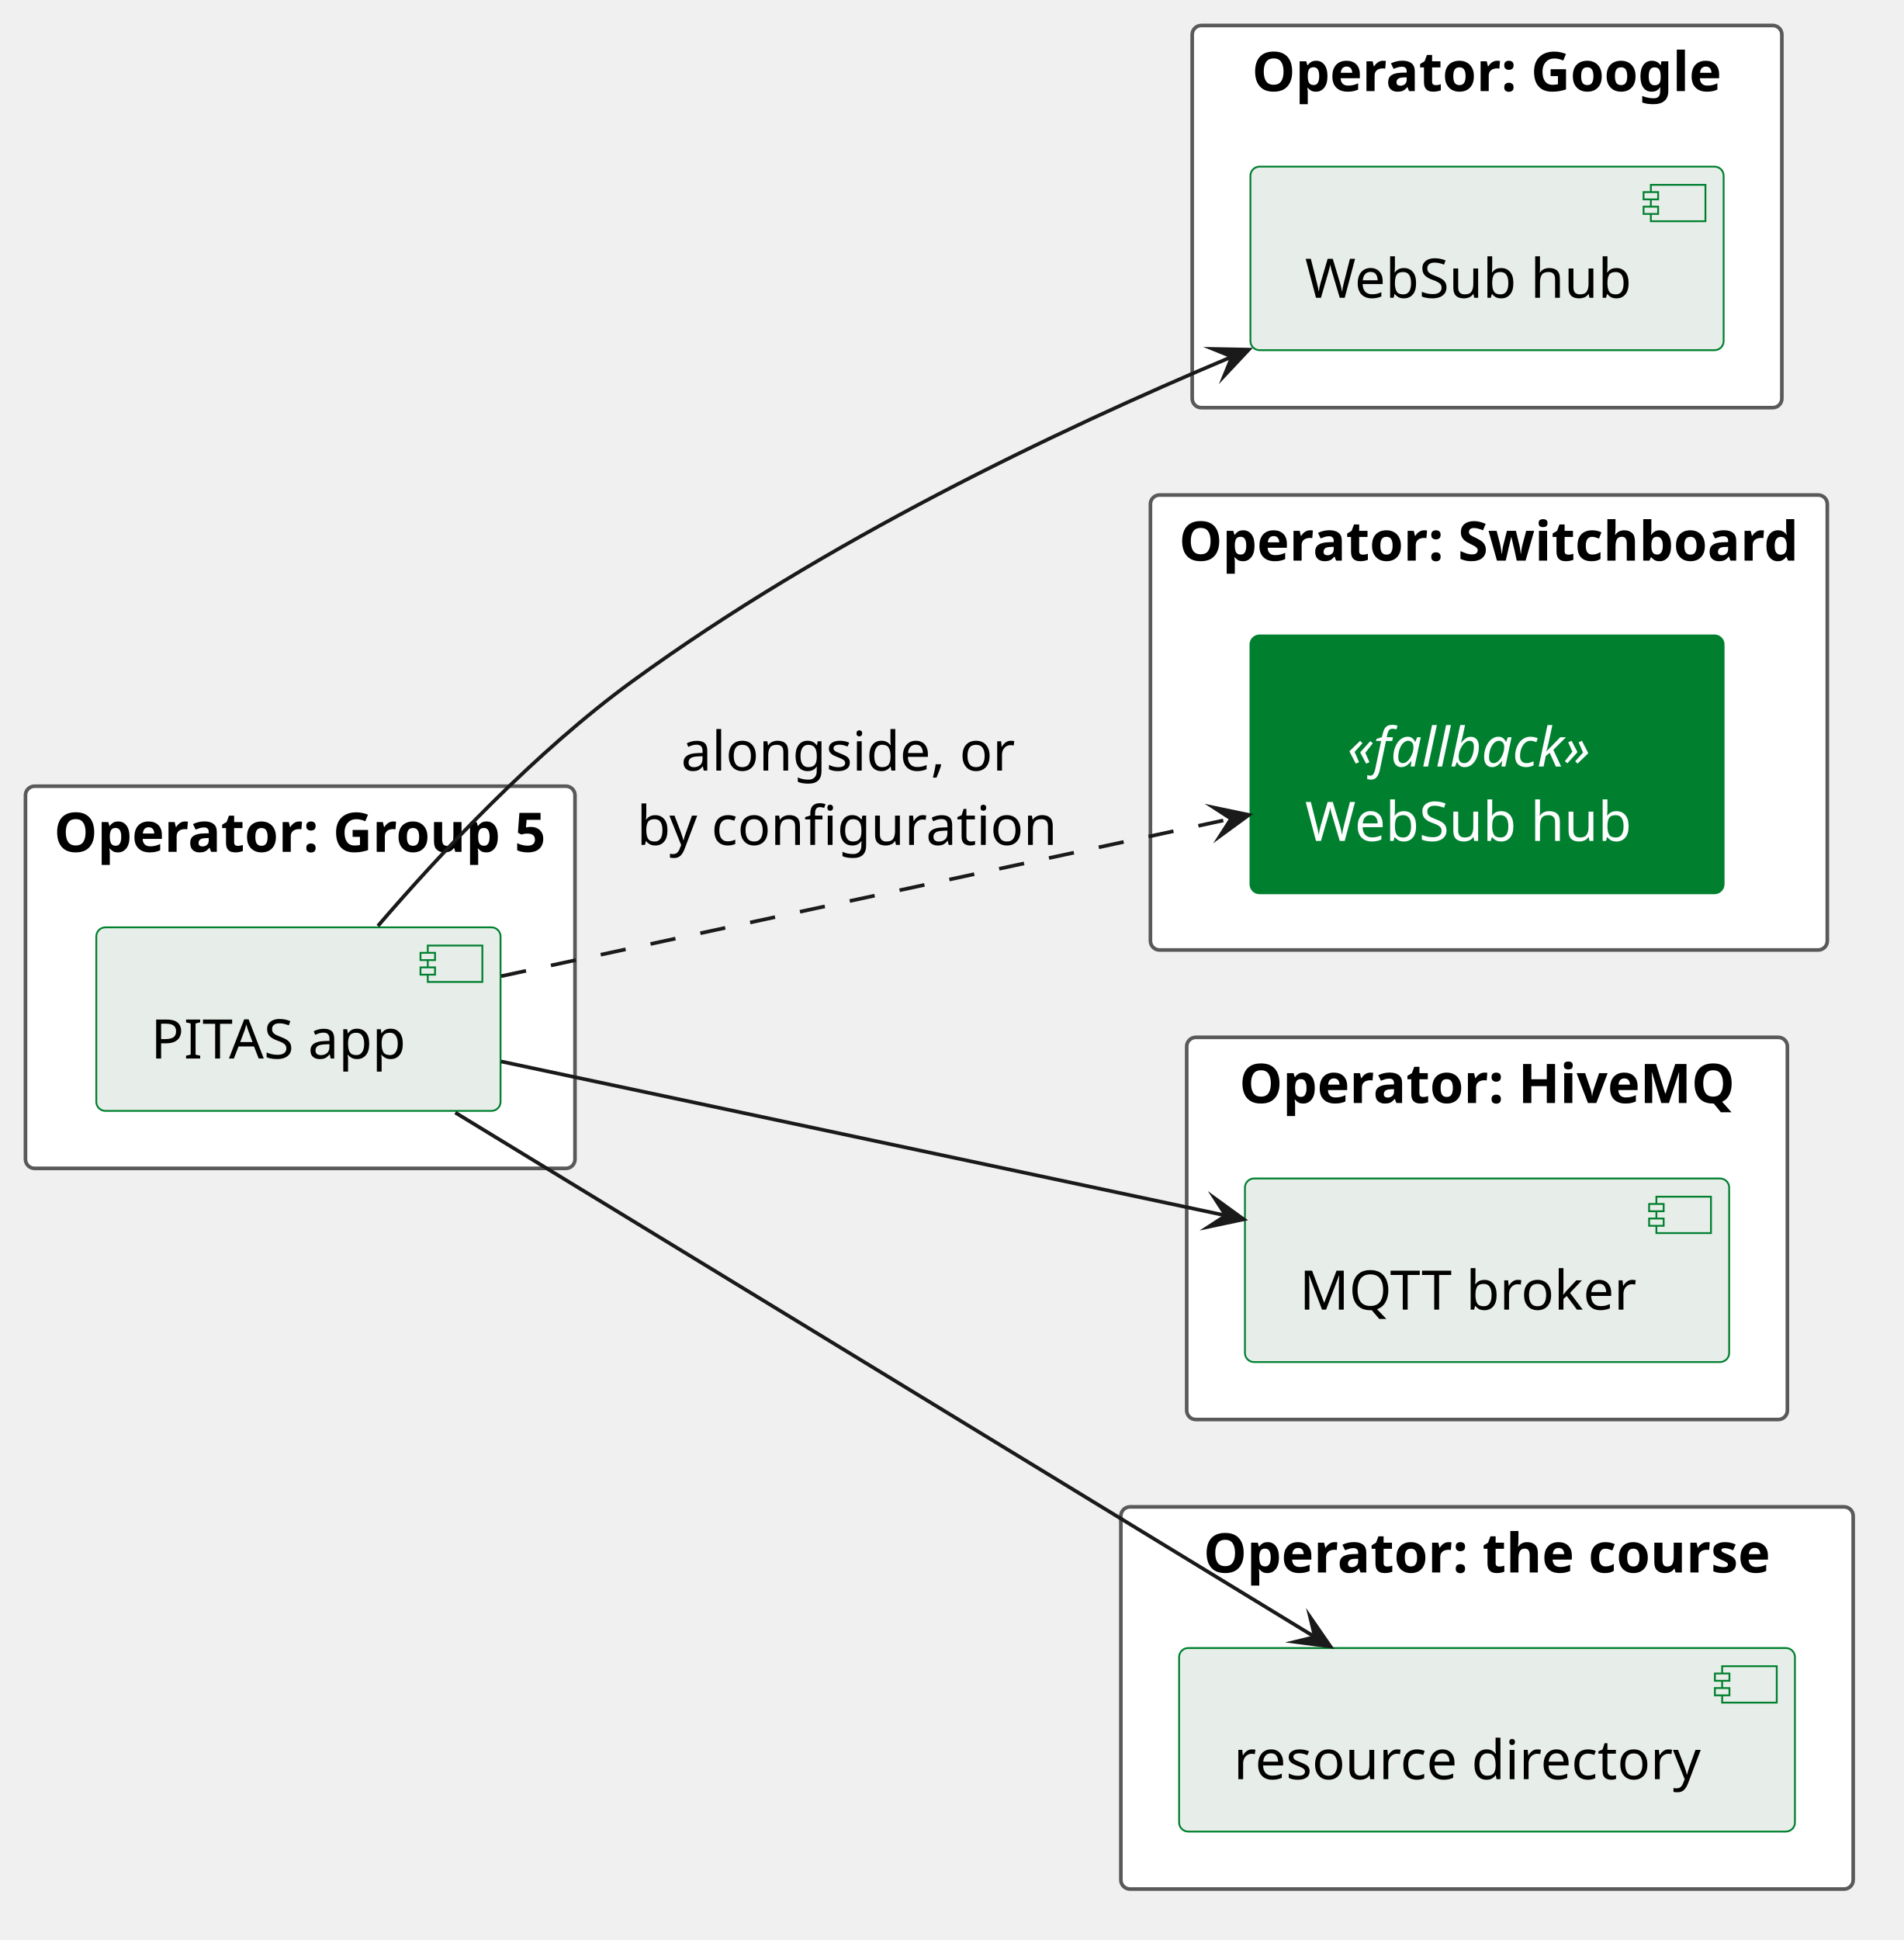
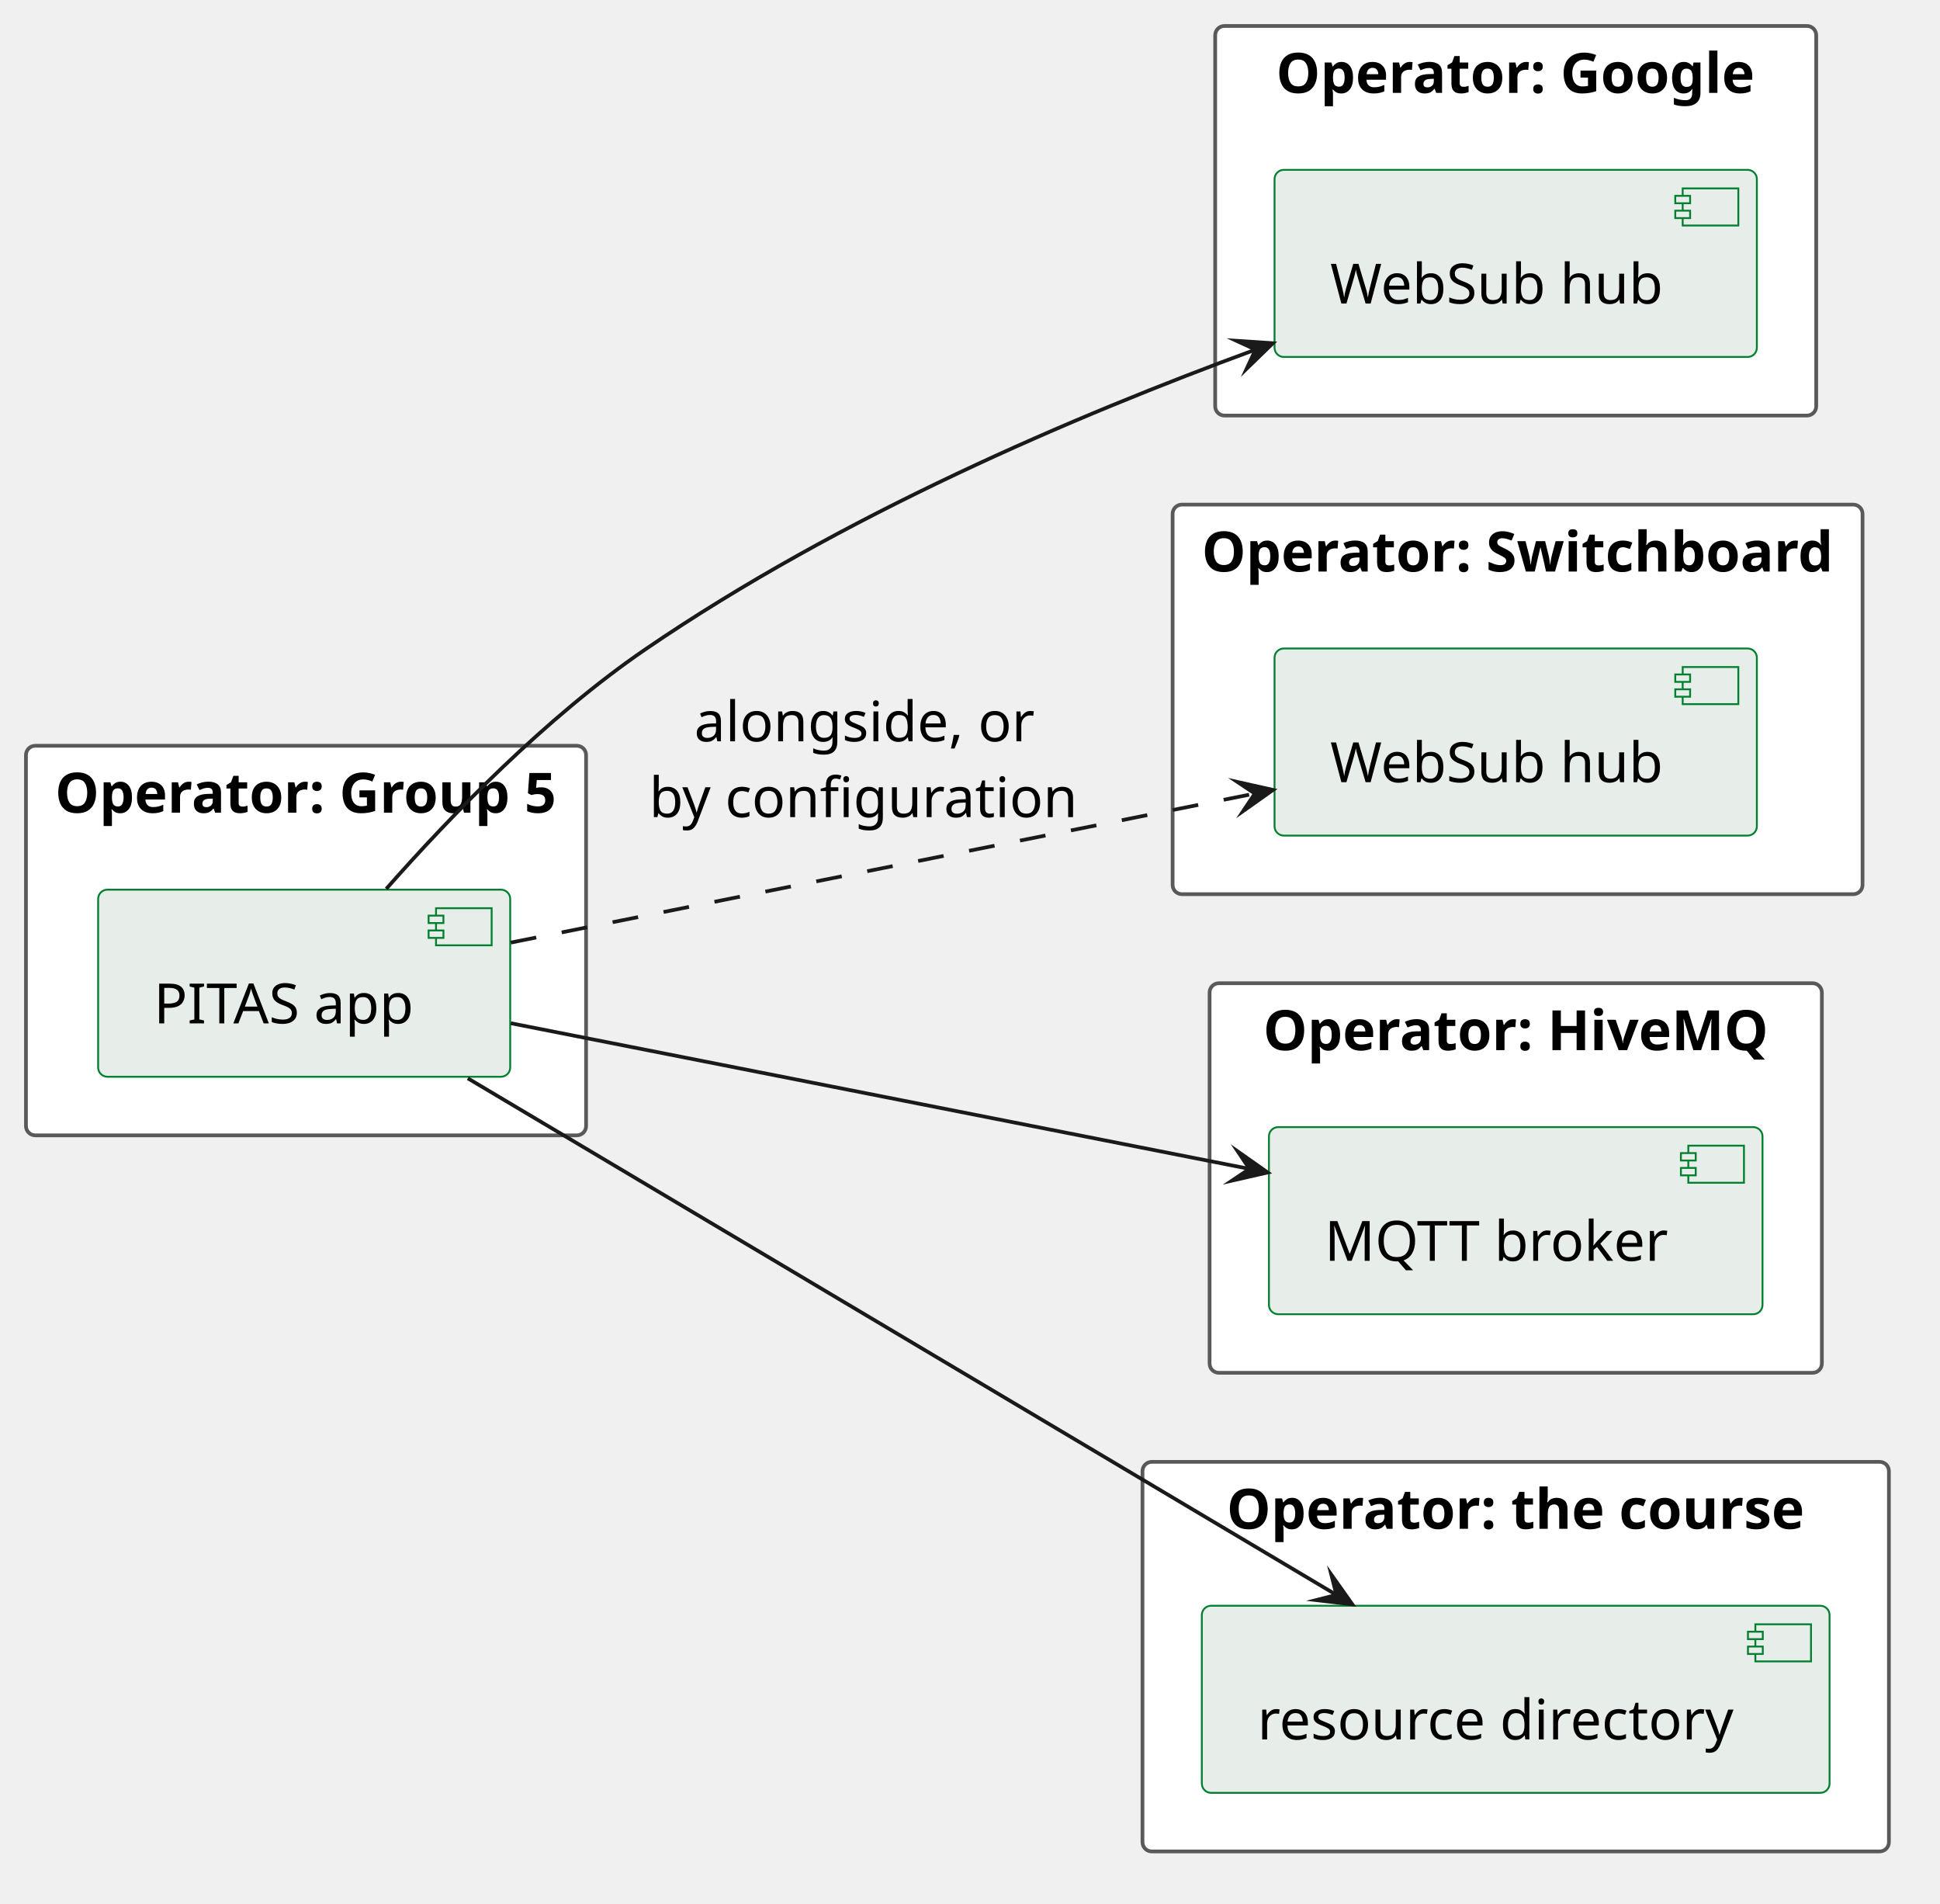
- <svg xmlns="http://www.w3.org/2000/svg" version="1.1" data-diagram-type="DESCRIPTION" style="width:523px;height:533px;background:#FFFFFF;" width="523px" height="533px" viewBox="0 0 523 533" zoomAndPan="magnify" preserveAspectRatio="none" contentStyleType="text/css">
+ <svg xmlns="http://www.w3.org/2000/svg" version="1.1" data-diagram-type="DESCRIPTION" style="width:523px;height:513px;background:#FFFFFF;" width="523px" height="513px" viewBox="0 0 523 513" zoomAndPan="magnify" preserveAspectRatio="none" contentStyleType="text/css">
  <defs />
  <g font-family="'Gill Sans Nova','Gill Sans MT Pro','Gill Sans',sans-serif" lengthAdjust="spacing">
-     <g class="cluster" data-qualified-name="Operator. Group 5" id="ent0001" data-source-line="6">
-       <rect x="7" y="216" width="151" height="105" fill="#FFF" style="stroke:#595959;stroke-width:1;" rx="2.5" ry="2.5" />
-       <text x="14.827" y="234.035" fill="#000" font-size="15" textLength="135.346" font-weight="700">Operator: Group 5</text>
+     <g class="cluster" data-qualified-name="Operator. Group 5" id="ent0001" data-source-line="16">
+       <rect x="7" y="201" width="151" height="105" fill="#FFF" style="stroke:#595959;stroke-width:1;" rx="2.5" ry="2.5" />
+       <text x="14.827" y="219.035" fill="#000" font-size="15" textLength="135.346" font-weight="700">Operator: Group 5</text>
    </g>
-     <g class="cluster" data-qualified-name="Operator. Google" id="ent0003" data-source-line="9">
+     <g class="cluster" data-qualified-name="Operator. Google" id="ent0003" data-source-line="19">
      <rect x="327.6" y="7" width="162.03" height="105" fill="#FFF" style="stroke:#595959;stroke-width:1;" rx="2.5" ry="2.5" />
      <text x="344.01" y="25.035" fill="#000" font-size="15" textLength="129.211" font-weight="700">Operator: Google</text>
    </g>
-     <g class="cluster" data-qualified-name="Operator. Switchboard" id="ent0005" data-source-line="12">
-       <rect x="316.12" y="136" width="186" height="125" fill="#FFF" style="stroke:#595959;stroke-width:1;" rx="2.5" ry="2.5" />
+     <g class="cluster" data-qualified-name="Operator. Switchboard" id="ent0005" data-source-line="22">
+       <rect x="316.12" y="136" width="186" height="105" fill="#FFF" style="stroke:#595959;stroke-width:1;" rx="2.5" ry="2.5" />
      <text x="323.964" y="154.035" fill="#000" font-size="15" textLength="170.311" font-weight="700">Operator: Switchboard</text>
    </g>
-     <g class="cluster" data-qualified-name="Operator. HiveMQ" id="ent0007" data-source-line="15">
-       <rect x="326.09" y="285" width="165.06" height="105" fill="#FFF" style="stroke:#595959;stroke-width:1;" rx="2.5" ry="2.5" />
-       <text x="340.527" y="303.035" fill="#000" font-size="15" textLength="136.186" font-weight="700">Operator: HiveMQ</text>
+     <g class="cluster" data-qualified-name="Operator. HiveMQ" id="ent0007" data-source-line="25">
+       <rect x="326.09" y="265" width="165.06" height="105" fill="#FFF" style="stroke:#595959;stroke-width:1;" rx="2.5" ry="2.5" />
+       <text x="340.527" y="283.035" fill="#000" font-size="15" textLength="136.186" font-weight="700">Operator: HiveMQ</text>
    </g>
-     <g class="cluster" data-qualified-name="Operator. the course" id="ent0009" data-source-line="18">
-       <rect x="308" y="414" width="201.23" height="105" fill="#FFF" style="stroke:#595959;stroke-width:1;" rx="2.5" ry="2.5" />
-       <text x="330.682" y="432.035" fill="#000" font-size="15" textLength="155.866" font-weight="700">Operator: the course</text>
+     <g class="cluster" data-qualified-name="Operator. the course" id="ent0009" data-source-line="28">
+       <rect x="308" y="394" width="201.23" height="105" fill="#FFF" style="stroke:#595959;stroke-width:1;" rx="2.5" ry="2.5" />
+       <text x="330.682" y="412.035" fill="#000" font-size="15" textLength="155.866" font-weight="700">Operator: the course</text>
    </g>
-     <g class="entity" data-qualified-name="Operator. Group 5.app5" id="ent0002" data-source-line="7">
-       <rect x="26.46" y="254.78" width="111.085" height="50.43" fill="#E7EDE8" style="stroke:#00802F;stroke-width:0.5;" rx="2.5" ry="2.5" />
-       <rect x="117.545" y="259.78" width="15" height="10" fill="#E7EDE8" style="stroke:#00802F;stroke-width:0.5;" />
-       <rect x="115.545" y="261.78" width="4" height="2" fill="#E7EDE8" style="stroke:#00802F;stroke-width:0.5;" />
-       <rect x="115.545" y="265.78" width="4" height="2" fill="#E7EDE8" style="stroke:#00802F;stroke-width:0.5;" />
-       <text x="41.46" y="290.815" fill="#000" font-size="15" textLength="71.085">PITAS app</text>
+     <g class="entity" data-qualified-name="Operator. Group 5.app5" id="ent0002" data-source-line="17">
+       <rect x="26.46" y="239.78" width="111.085" height="50.43" fill="#E7EDE8" style="stroke:#00802F;stroke-width:0.5;" rx="2.5" ry="2.5" />
+       <rect x="117.545" y="244.78" width="15" height="10" fill="#E7EDE8" style="stroke:#00802F;stroke-width:0.5;" />
+       <rect x="115.545" y="246.78" width="4" height="2" fill="#E7EDE8" style="stroke:#00802F;stroke-width:0.5;" />
+       <rect x="115.545" y="250.78" width="4" height="2" fill="#E7EDE8" style="stroke:#00802F;stroke-width:0.5;" />
+       <text x="41.46" y="275.815" fill="#000" font-size="15" textLength="71.085">PITAS app</text>
    </g>
-     <g class="entity" data-qualified-name="Operator. Google.hubG" id="ent0004" data-source-line="10">
+     <g class="entity" data-qualified-name="Operator. Google.hubG" id="ent0004" data-source-line="20">
      <rect x="343.6" y="45.78" width="130.031" height="50.43" fill="#E7EDE8" style="stroke:#00802F;stroke-width:0.5;" rx="2.5" ry="2.5" />
      <rect x="453.631" y="50.78" width="15" height="10" fill="#E7EDE8" style="stroke:#00802F;stroke-width:0.5;" />
      <rect x="451.631" y="52.78" width="4" height="2" fill="#E7EDE8" style="stroke:#00802F;stroke-width:0.5;" />
      <rect x="451.631" y="56.78" width="4" height="2" fill="#E7EDE8" style="stroke:#00802F;stroke-width:0.5;" />
      <text x="358.6" y="81.815" fill="#000" font-size="15" textLength="90.031">WebSub hub</text>
    </g>
-     <g class="entity" data-qualified-name="Operator. Switchboard.hubS" id="ent0006" data-source-line="13">
-       <rect x="343.6" y="174.57" width="130.031" height="70.86" fill="#00802F" style="stroke:#00802F;stroke-width:0.5;" rx="2.5" ry="2.5" />
-       <rect x="453.631" y="179.57" width="15" height="10" fill="#00802F" style="stroke:#00802F;stroke-width:0.5;" />
-       <rect x="451.631" y="181.57" width="4" height="2" fill="#00802F" style="stroke:#00802F;stroke-width:0.5;" />
-       <rect x="451.631" y="185.57" width="4" height="2" fill="#00802F" style="stroke:#00802F;stroke-width:0.5;" />
-       <text x="370.233" y="210.605" fill="#FFF" font-size="15" textLength="66.765" font-style="italic">«fallback»</text>
-       <text x="358.6" y="231.035" fill="#FFF" font-size="15" textLength="90.031">WebSub hub</text>
+     <g class="entity" data-qualified-name="Operator. Switchboard.hubS" id="ent0006" data-source-line="23">
+       <rect x="343.6" y="174.78" width="130.031" height="50.43" fill="#E7EDE8" style="stroke:#00802F;stroke-width:0.5;" rx="2.5" ry="2.5" />
+       <rect x="453.631" y="179.78" width="15" height="10" fill="#E7EDE8" style="stroke:#00802F;stroke-width:0.5;" />
+       <rect x="451.631" y="181.78" width="4" height="2" fill="#E7EDE8" style="stroke:#00802F;stroke-width:0.5;" />
+       <rect x="451.631" y="185.78" width="4" height="2" fill="#E7EDE8" style="stroke:#00802F;stroke-width:0.5;" />
+       <text x="358.6" y="210.815" fill="#000" font-size="15" textLength="90.031">WebSub hub</text>
    </g>
-     <g class="entity" data-qualified-name="Operator. HiveMQ.mqttH" id="ent0008" data-source-line="16">
-       <rect x="342.09" y="323.78" width="133.061" height="50.43" fill="#E7EDE8" style="stroke:#00802F;stroke-width:0.5;" rx="2.5" ry="2.5" />
-       <rect x="455.151" y="328.78" width="15" height="10" fill="#E7EDE8" style="stroke:#00802F;stroke-width:0.5;" />
-       <rect x="453.151" y="330.78" width="4" height="2" fill="#E7EDE8" style="stroke:#00802F;stroke-width:0.5;" />
-       <rect x="453.151" y="334.78" width="4" height="2" fill="#E7EDE8" style="stroke:#00802F;stroke-width:0.5;" />
-       <text x="357.09" y="359.815" fill="#000" font-size="15" textLength="93.061">MQTT broker</text>
+     <g class="entity" data-qualified-name="Operator. HiveMQ.mqttH" id="ent0008" data-source-line="26">
+       <rect x="342.09" y="303.78" width="133.061" height="50.43" fill="#E7EDE8" style="stroke:#00802F;stroke-width:0.5;" rx="2.5" ry="2.5" />
+       <rect x="455.151" y="308.78" width="15" height="10" fill="#E7EDE8" style="stroke:#00802F;stroke-width:0.5;" />
+       <rect x="453.151" y="310.78" width="4" height="2" fill="#E7EDE8" style="stroke:#00802F;stroke-width:0.5;" />
+       <rect x="453.151" y="314.78" width="4" height="2" fill="#E7EDE8" style="stroke:#00802F;stroke-width:0.5;" />
+       <text x="357.09" y="339.815" fill="#000" font-size="15" textLength="93.061">MQTT broker</text>
    </g>
-     <g class="entity" data-qualified-name="Operator. the course.dir" id="ent0010" data-source-line="19">
-       <rect x="324" y="452.78" width="169.226" height="50.43" fill="#E7EDE8" style="stroke:#00802F;stroke-width:0.5;" rx="2.5" ry="2.5" />
-       <rect x="473.226" y="457.78" width="15" height="10" fill="#E7EDE8" style="stroke:#00802F;stroke-width:0.5;" />
-       <rect x="471.226" y="459.78" width="4" height="2" fill="#E7EDE8" style="stroke:#00802F;stroke-width:0.5;" />
-       <rect x="471.226" y="463.78" width="4" height="2" fill="#E7EDE8" style="stroke:#00802F;stroke-width:0.5;" />
-       <text x="339" y="488.815" fill="#000" font-size="15" textLength="129.226">resource directory</text>
+     <g class="entity" data-qualified-name="Operator. the course.dir" id="ent0010" data-source-line="29">
+       <rect x="324" y="432.78" width="169.226" height="50.43" fill="#E7EDE8" style="stroke:#00802F;stroke-width:0.5;" rx="2.5" ry="2.5" />
+       <rect x="473.226" y="437.78" width="15" height="10" fill="#E7EDE8" style="stroke:#00802F;stroke-width:0.5;" />
+       <rect x="471.226" y="439.78" width="4" height="2" fill="#E7EDE8" style="stroke:#00802F;stroke-width:0.5;" />
+       <rect x="471.226" y="443.78" width="4" height="2" fill="#E7EDE8" style="stroke:#00802F;stroke-width:0.5;" />
+       <text x="339" y="468.815" fill="#000" font-size="15" textLength="129.226">resource directory</text>
    </g>
-     <g class="link" data-entity-1="ent0002" data-entity-2="ent0004" id="lnk11" data-source-line="21" data-link-type="dependency">
-       <path d="M103.84,254.4 C121.12,234.29 147.14,206.53 174,187 C226.84,148.59 289.692,118.582 338.532,98.002" style="stroke:#1A1A1A;stroke-width:1;" fill="none" id="app5-to-hubG" />
-       <polygon points="343.14,96.06,333.293,95.869,338.532,98.002,336.399,103.241,343.14,96.06" fill="#1A1A1A" style="stroke:#1A1A1A;stroke-width:1;stroke-linejoin:miter;stroke-miterlimit:10;" />
+     <g class="link" data-entity-1="ent0002" data-entity-2="ent0004" id="lnk11" data-source-line="31" data-link-type="dependency">
+       <path d="M104.13,239.57 C121.38,220 147.22,193.3 174,175 C226.88,138.87 289.647,112.165 338.467,94.225" style="stroke:#1A1A1A;stroke-width:1;" fill="none" id="app5-to-hubG" />
+       <polygon points="343.16,92.5,333.333,91.85,338.467,94.225,336.092,99.359,343.16,92.5" fill="#1A1A1A" style="stroke:#1A1A1A;stroke-width:1;stroke-linejoin:miter;stroke-miterlimit:10;" />
    </g>
-     <g class="link" data-entity-1="ent0002" data-entity-2="ent0006" id="lnk12" data-source-line="22" data-link-type="dependency">
-       <path d="M137.7,268.2 C194.44,255.97 278.212,237.904 338.302,224.944" style="stroke:#1A1A1A;stroke-width:1;stroke-dasharray:7,7;" fill="none" id="app5-to-hubS" />
-       <polygon points="343.19,223.89,333.549,221.877,338.302,224.944,335.236,229.698,343.19,223.89" fill="#1A1A1A" style="stroke:#1A1A1A;stroke-width:1;stroke-linejoin:miter;stroke-miterlimit:10;" />
-       <text x="187.15" y="211.705" fill="#000" font-size="15" textLength="91.786">alongside, or</text>
-       <text x="175" y="232.135" fill="#000" font-size="15" textLength="116.086">by configuration</text>
+     <g class="link" data-entity-1="ent0002" data-entity-2="ent0006" id="lnk12" data-source-line="32" data-link-type="dependency">
+       <path d="M137.7,254.05 C194.44,242.69 278.197,225.912 338.287,213.882" style="stroke:#1A1A1A;stroke-width:1;stroke-dasharray:7,7;" fill="none" id="app5-to-hubS" />
+       <polygon points="343.19,212.9,333.58,210.745,338.287,213.882,335.15,218.589,343.19,212.9" fill="#1A1A1A" style="stroke:#1A1A1A;stroke-width:1;stroke-linejoin:miter;stroke-miterlimit:10;" />
+       <text x="187.15" y="199.805" fill="#000" font-size="15" textLength="91.786">alongside, or</text>
+       <text x="175" y="220.235" fill="#000" font-size="15" textLength="116.086">by configuration</text>
    </g>
-     <g class="link" data-entity-1="ent0002" data-entity-2="ent0008" id="lnk13" data-source-line="23" data-link-type="dependency">
-       <path d="M137.7,291.63 C193.99,303.59 276.799,321.19 336.859,333.96" style="stroke:#1A1A1A;stroke-width:1;" fill="none" id="app5-to-mqttH" />
-       <polygon points="341.75,335,333.779,329.216,336.859,333.96,332.115,337.041,341.75,335" fill="#1A1A1A" style="stroke:#1A1A1A;stroke-width:1;stroke-linejoin:miter;stroke-miterlimit:10;" />
+     <g class="link" data-entity-1="ent0002" data-entity-2="ent0008" id="lnk13" data-source-line="33" data-link-type="dependency">
+       <path d="M137.7,275.78 C193.99,286.88 276.784,303.203 336.844,315.043" style="stroke:#1A1A1A;stroke-width:1;" fill="none" id="app5-to-mqttH" />
+       <polygon points="341.75,316.01,333.694,310.345,336.844,315.043,332.146,318.194,341.75,316.01" fill="#1A1A1A" style="stroke:#1A1A1A;stroke-width:1;stroke-linejoin:miter;stroke-miterlimit:10;" />
    </g>
-     <g class="link" data-entity-1="ent0002" data-entity-2="ent0010" id="lnk14" data-source-line="24" data-link-type="dependency">
-       <path d="M125.11,305.68 C187.38,343.67 299.091,411.807 361.321,449.757" style="stroke:#1A1A1A;stroke-width:1;" fill="none" id="app5-to-dir" />
-       <polygon points="365.59,452.36,359.989,444.259,361.321,449.757,355.823,451.089,365.59,452.36" fill="#1A1A1A" style="stroke:#1A1A1A;stroke-width:1;stroke-linejoin:miter;stroke-miterlimit:10;" />
+     <g class="link" data-entity-1="ent0002" data-entity-2="ent0010" id="lnk14" data-source-line="34" data-link-type="dependency">
+       <path d="M126.11,290.63 C188.28,327.59 298.162,392.925 360.292,429.865" style="stroke:#1A1A1A;stroke-width:1;" fill="none" id="app5-to-dir" />
+       <polygon points="364.59,432.42,358.898,424.382,360.292,429.865,354.81,431.259,364.59,432.42" fill="#1A1A1A" style="stroke:#1A1A1A;stroke-width:1;stroke-linejoin:miter;stroke-miterlimit:10;" />
    </g>
  </g>
</svg>
